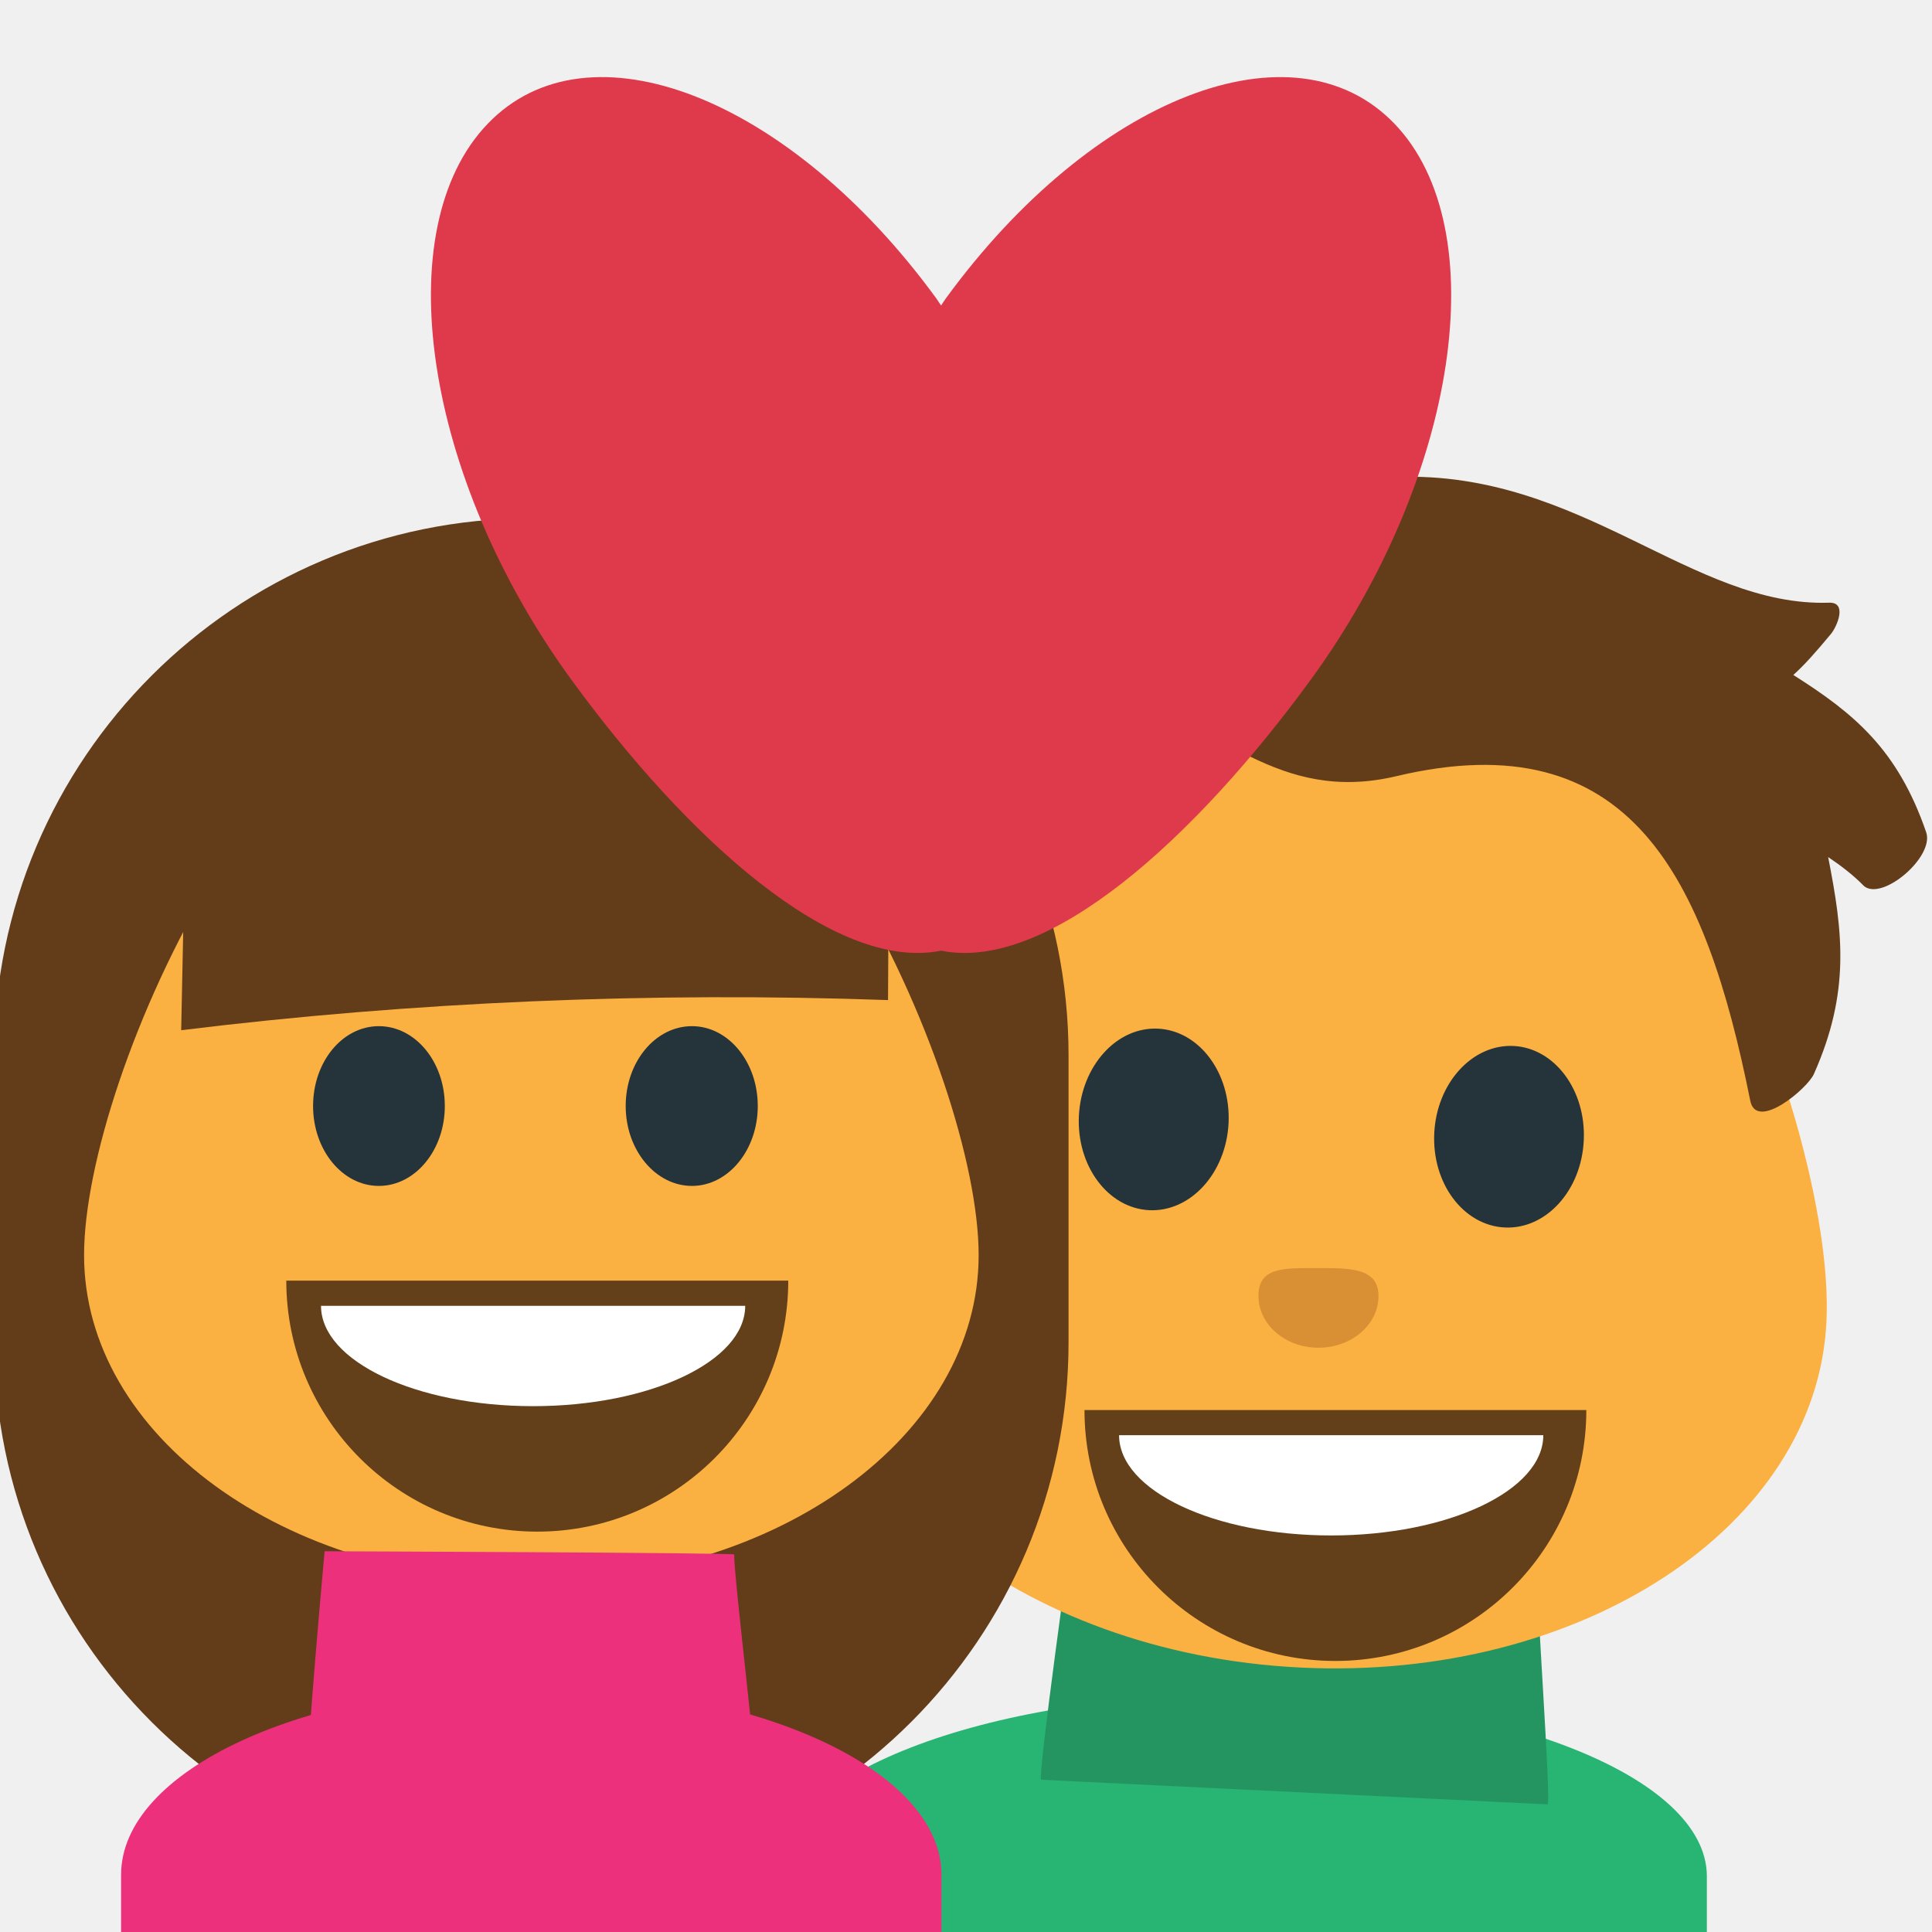
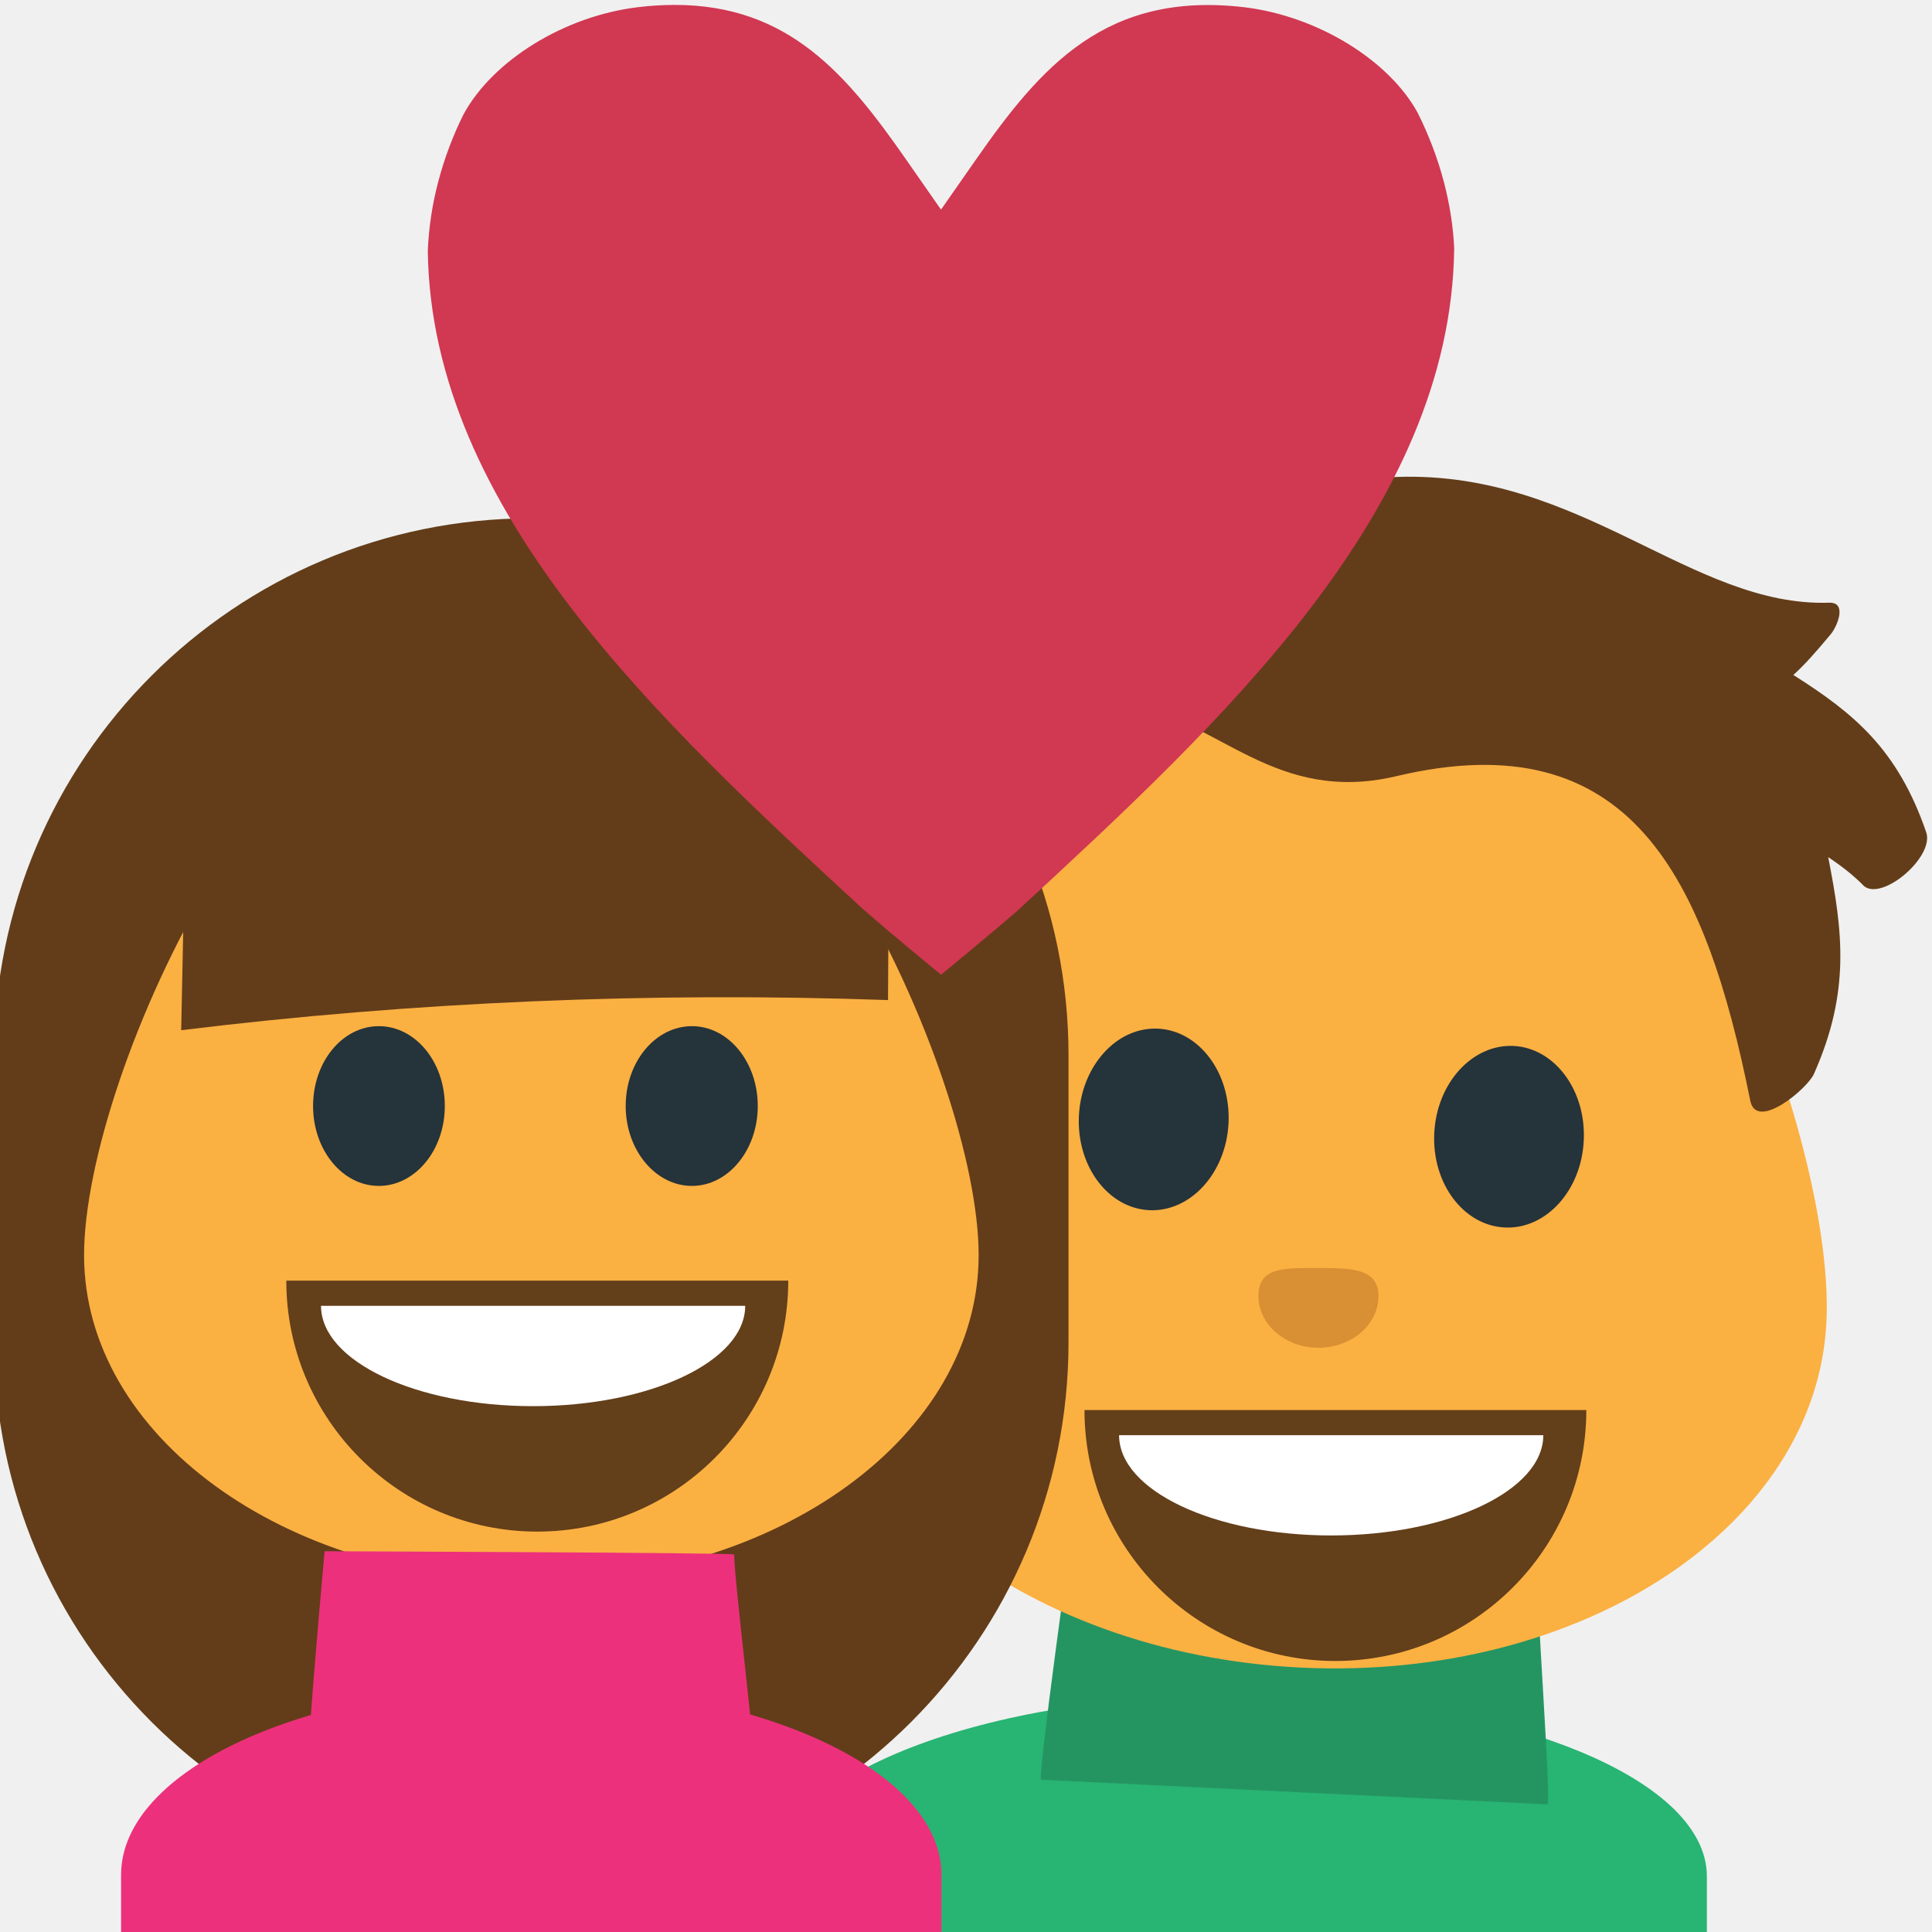
<svg xmlns="http://www.w3.org/2000/svg" version="1.1" id="Layer_1" x="0px" y="0px" width="64px" height="64px" viewBox="0 0 64 64" enable-background="new 0 0 64 64" xml:space="preserve">
-   <defs id="defs3577" />
-   <g id="g3531" transform="translate(0,2)">
-     <path d="m 56.542,62.344 v -2.189 c 0,-3.329 -6.92,-6.027 -15.452,-6.027 -8.534,0 -15.453,2.698 -15.453,6.027 v 2.189 h 30.905 z" id="path3533" style="fill:#28b473" />
-     <path d="m 34.49,56.956 c 3.449,0.166 14.579,0.711 16.774,0.816 0.137,0.01 -0.404,-7.188 -0.356,-8.149 0.004,-0.073 -15.401,-0.886 -15.401,-0.886 0,0 -1.153,8.211 -1.017,8.219 z" id="path3535" style="fill:#249561" />
-     <path d="M 26.855,40.146 C 26.522,46.93 33.78,52.786 43.084,53.24 52.375,53.695 60.176,48.575 60.503,41.788 60.838,35.017 54.122,17.931 44.829,17.48 35.524,17.024 27.183,33.376 26.855,40.146 z" id="path3537" style="fill:#fbb042" />
-     <path d="m 63.808,25.571 c -0.947,-2.756 -2.396,-3.941 -4.402,-5.212 0.358,-0.32 0.736,-0.744 1.246,-1.358 0.208,-0.255 0.545,-1.052 -0.054,-1.036 -4.565,0.153 -8.203,-4.375 -14.318,-4.166 -3.986,0.141 -11.858,1.986 -12.407,2.388 -3.236,2.356 -5.235,6.281 -6.337,10.377 -0.266,0.993 1.141,0.321 1.411,0.09 0.103,-0.09 0.222,-0.165 0.323,-0.244 -0.063,2.095 -0.505,4.146 -0.426,6.26 0.036,1.134 2.043,-0.674 2.221,-1.132 0.509,-1.283 1.06,-2.44 1.714,-3.628 0.112,-0.212 0.137,-0.335 0.123,-0.439 0.11,-0.094 0.188,-0.193 0.241,-0.285 1.096,-2.317 2.602,-4.213 4.473,-5.745 2.734,0.413 4.643,3.221 8.648,2.269 7.754,-1.839 10.23,3.35 11.715,10.749 0.202,1.032 1.906,-0.406 2.11,-0.885 1.214,-2.726 0.955,-4.718 0.471,-7.182 0.419,0.28 0.831,0.593 1.199,0.971 0.626,0.47 2.324,-0.984 2.049,-1.792 z" id="path3539" style="fill:#633d19" />
-     <path d="m 40.698,35.207 c -0.084,1.657 -1.263,2.948 -2.63,2.882 -1.367,-0.069 -2.409,-1.467 -2.328,-3.126 0.083,-1.656 1.254,-2.954 2.621,-2.887 1.366,0.066 2.416,1.47 2.337,3.131 z" id="path3541" style="fill:#25333a" />
-     <path d="m 52.464,35.779 c -0.077,1.662 -1.254,2.949 -2.617,2.883 -1.371,-0.067 -2.418,-1.464 -2.335,-3.126 0.082,-1.657 1.255,-2.952 2.628,-2.887 1.363,0.07 2.405,1.47 2.324,3.13 z" id="path3543" style="fill:#25333a" />
-     <path d="m 41.688,40.93 c 0,-0.943 0.807,-0.924 1.904,-0.924 1.1,0 2.072,-0.02 2.072,0.924 0,0.949 -0.89,1.715 -1.989,1.715 -1.093,0 -1.987,-0.766 -1.987,-1.715 z" id="path3545" style="opacity:0.6;fill:#c37929" />
-     <path d="m 35.397,42.465 c 0,9.823 -7.973,17.79 -17.795,17.79 l 0,0 c -9.82,0 -17.795,-7.967 -17.795,-17.79 v -9.504 c 0,-9.824 7.976,-17.792 17.795,-17.792 l 0,0 c 9.822,0 17.795,7.968 17.795,17.792 v 9.504 z" id="path3547" style="fill:#633d19" />
-     <path d="m 31.187,62.419 v -2.312 c 0,-3.466 -6.077,-6.279 -13.581,-6.279 -7.508,0 -13.595,2.813 -13.595,6.279 v 2.312 h 27.176 z" id="path3549" style="fill:#ed307c" />
-     <path d="m 2.785,39.577 c 0,5.969 6.63,10.805 14.821,10.805 8.178,0 14.813,-4.836 14.813,-10.805 0,-5.968 -6.636,-20.683 -14.813,-20.683 C 9.415,18.895 2.785,33.609 2.785,39.577 z" id="path3551" style="fill:#fbb042" />
-     <path d="m 10.215,56.651 c 3.043,0 12.836,0 14.771,0 0.123,0 -0.666,-6.294 -0.666,-7.157 0,-0.06 -13.567,-0.107 -13.567,-0.107 0,0 -0.659,7.264 -0.538,7.264 z" id="path3553" style="fill:#ed307c" />
-     <path d="m 14.735,34.639 c 0,1.459 -0.979,2.646 -2.186,2.646 -1.205,0 -2.178,-1.188 -2.178,-2.646 0,-1.468 0.973,-2.646 2.178,-2.646 1.207,0 2.186,1.178 2.186,2.646 z" id="path3555" style="fill:#25333a" />
-     <path d="m 25.102,34.639 c 0,1.459 -0.979,2.646 -2.18,2.646 -1.209,0 -2.195,-1.188 -2.195,-2.646 0,-1.468 0.986,-2.646 2.195,-2.646 1.201,0 2.18,1.178 2.18,2.646 z" id="path3557" style="fill:#25333a" />
-     <path d="m 29.417,31.129 c 0.02,-3.717 0.036,-7.417 0.079,-11.206 -6.729,-6.551 -16.365,-5.509 -23.268,1.162 -0.075,3.73 -0.15,7.377 -0.226,11.042 7.695,-0.946 15.583,-1.276 23.415,-0.998 z" id="path3559" style="fill:#633d19" />
-     <path d="M 46.196,2.101 C 42.853,-1.382 36.192,1.216 31.325,7.895 31.269,7.974 31.224,8.047 31.175,8.12 31.119,8.047 31.078,7.974 31.024,7.895 26.154,1.216 19.494,-1.383 16.155,2.101 c -3.345,3.478 -2.108,11.72 2.766,18.406 3.804,5.221 8.7,9.705 12.253,8.985 3.55,0.72 8.449,-3.764 12.253,-8.985 4.872,-6.686 6.108,-14.929 2.769,-18.406 z" id="path3561" style="fill:#df394c" />
-     <g id="g3563">
-       <path d="m 26.112,40.423 c 0,4.589 -3.725,8.314 -8.314,8.314 -4.589,0 -8.314,-3.726 -8.314,-8.314" id="path3565" style="fill:#633f1a" />
-       <path d="m 24.686,41.257 c 0,1.835 -3.147,3.324 -7.028,3.324 -3.878,0 -7.024,-1.489 -7.024,-3.324" id="path3567" style="fill:#ffffff" />
-     </g>
-     <g id="g3569">
-       <path d="m 52.549,44.709 c 0,4.589 -3.721,8.312 -8.314,8.312 -4.585,0 -8.31,-3.723 -8.31,-8.312" id="path3571" style="fill:#633f1a" />
-       <path d="m 51.124,45.543 c 0,1.834 -3.146,3.321 -7.028,3.321 -3.877,0 -7.025,-1.487 -7.025,-3.321" id="path3573" style="fill:#ffffff" />
-     </g>
+   <path id="path3533" fill="#28B473" d="M56.542,64.344v-2.189c0-3.328-6.92-6.026-15.452-6.026  c-8.533,0-15.453,2.698-15.453,6.026v2.189H56.542z" />
+   <path id="path3535" fill="#249561" d="M34.49,58.956c3.449,0.166,14.578,0.711,16.773,0.815  c0.137,0.011-0.404-7.188-0.355-8.148c0.004-0.073-15.401-0.887-15.401-0.887S34.354,58.948,34.49,58.956z" />
+   <path id="path3537" fill="#FBB042" d="M26.855,42.146c-0.333,6.783,6.924,12.64,16.229,13.094  c9.291,0.455,17.092-4.665,17.419-11.452c0.335-6.771-6.381-23.857-15.674-24.308C35.523,19.024,27.183,35.376,26.855,42.146z" />
+   <path id="path3539" fill="#633D19" d="M63.809,27.571c-0.947-2.756-2.396-3.941-4.402-5.212  c0.357-0.32,0.736-0.744,1.246-1.358c0.207-0.255,0.545-1.052-0.055-1.036c-4.564,0.153-8.203-4.375-14.318-4.166  c-3.985,0.141-11.857,1.986-12.406,2.388c-3.236,2.356-5.235,6.281-6.337,10.377c-0.266,0.993,1.141,0.321,1.411,0.09  c0.103-0.09,0.222-0.165,0.323-0.244c-0.063,2.095-0.505,4.146-0.426,6.26c0.036,1.135,2.043-0.674,2.221-1.132  c0.509-1.283,1.06-2.44,1.714-3.628c0.111-0.212,0.137-0.335,0.123-0.439c0.109-0.094,0.188-0.193,0.24-0.285  c1.096-2.317,2.603-4.213,4.474-5.745c2.733,0.413,4.643,3.221,8.647,2.269c7.754-1.839,10.23,3.35,11.715,10.749  c0.203,1.032,1.906-0.406,2.11-0.885c1.214-2.727,0.955-4.718,0.472-7.182c0.418,0.28,0.83,0.593,1.198,0.971  C62.385,29.833,64.083,28.379,63.809,27.571L63.809,27.571z" />
+   <path id="path3541" fill="#25333A" d="M40.697,37.207c-0.084,1.657-1.262,2.947-2.629,2.882  c-1.367-0.069-2.409-1.467-2.328-3.126c0.082-1.656,1.254-2.954,2.621-2.887C39.727,34.143,40.777,35.546,40.697,37.207z" />
+   <path id="path3543" fill="#25333A" d="M52.464,37.779c-0.077,1.662-1.254,2.949-2.616,2.883  c-1.371-0.066-2.418-1.464-2.336-3.126c0.082-1.657,1.256-2.952,2.629-2.888C51.503,34.719,52.545,36.119,52.464,37.779z" />
+   <path id="path3545" opacity="0.6" fill="#C37929" enable-background="new    " d="M41.688,42.93  c0-0.943,0.808-0.924,1.904-0.924c1.1,0,2.072-0.02,2.072,0.924c0,0.949-0.891,1.715-1.989,1.715  C42.582,44.645,41.688,43.879,41.688,42.93z" />
+   <path id="path3547" fill="#633D19" d="M35.396,44.465c0,9.823-7.973,17.79-17.794,17.79l0,0  c-9.82,0-17.795-7.967-17.795-17.79v-9.504c0-9.824,7.976-17.792,17.795-17.792l0,0c9.822,0,17.794,7.968,17.794,17.792V44.465z" />
+   <path id="path3549" fill="#ED307C" d="M31.187,64.419v-2.312c0-3.467-6.077-6.279-13.581-6.279  c-7.508,0-13.595,2.813-13.595,6.279v2.312H31.187z" />
+   <path id="path3551" fill="#FBB042" d="M2.785,41.577c0,5.969,6.63,10.805,14.821,10.805  c8.178,0,14.813-4.836,14.813-10.805c0-5.968-6.636-20.683-14.813-20.683C9.415,20.895,2.785,35.609,2.785,41.577z" />
+   <path id="path3553" fill="#ED307C" d="M10.215,58.65c3.043,0,12.836,0,14.771,0  c0.123,0-0.666-6.293-0.666-7.156c0-0.061-13.567-0.107-13.567-0.107S10.094,58.65,10.215,58.65z" />
+   <path id="path3555" fill="#25333A" d="M14.735,36.639c0,1.459-0.979,2.646-2.186,2.646  c-1.205,0-2.178-1.188-2.178-2.646c0-1.468,0.973-2.646,2.178-2.646C13.756,33.993,14.735,35.171,14.735,36.639z" />
+   <path id="path3557" fill="#25333A" d="M25.102,36.639c0,1.459-0.979,2.646-2.18,2.646  c-1.209,0-2.195-1.188-2.195-2.646c0-1.468,0.986-2.646,2.195-2.646C24.123,33.993,25.102,35.171,25.102,36.639z" />
+   <path id="path3559" fill="#633D19" d="M29.417,33.129c0.02-3.717,0.036-7.417,0.079-11.206  c-6.729-6.551-16.365-5.509-23.268,1.162c-0.075,3.73-0.15,7.377-0.226,11.042C13.697,33.182,21.585,32.852,29.417,33.129  L29.417,33.129z" />
+   <g id="g3563">
+     <path id="path3565" fill="#633F1A" d="M26.112,42.423c0,4.589-3.725,8.313-8.314,8.313   c-4.589,0-8.314-3.726-8.314-8.313" />
+     <path id="path3567" fill="#FFFFFF" d="M24.686,43.257c0,1.835-3.147,3.324-7.028,3.324   c-3.878,0-7.024-1.489-7.024-3.324" />
  </g>
+   <g id="g3569">
+     <path id="path3571" fill="#633F1A" d="M52.549,46.709c0,4.589-3.721,8.313-8.314,8.313   c-4.584,0-8.31-3.724-8.31-8.313" />
+     <path id="path3573" fill="#FFFFFF" d="M51.124,47.543c0,1.834-3.146,3.321-7.028,3.321   c-3.877,0-7.025-1.487-7.025-3.321" />
+   </g>
+   <path fill="#D13852" d="M28.544,30.076c0.604,0.526,1.125,0.968,1.652,1.405c0.327,0.271,0.65,0.541,0.979,0.807  c0.305-0.252,0.637-0.526,0.972-0.804c0.532-0.439,1.053-0.883,1.568-1.325c6.772-6.253,14.352-13.247,14.457-21.931  c-0.029-0.687-0.144-1.452-0.342-2.201c-0.203-0.773-0.495-1.545-0.865-2.286c-0.954-1.75-3.321-3.207-5.736-3.5  c-4.588-0.543-6.745,1.956-8.904,5.051l-1.153,1.652L30.02,5.291c-1.956-2.807-3.882-5.128-7.665-5.128  c-0.394,0-0.805,0.024-1.239,0.077c-2.412,0.294-4.78,1.75-5.758,3.542c-0.35,0.7-0.641,1.471-0.843,2.245  c-0.196,0.743-0.311,1.512-0.344,2.277C14.282,16.911,21.859,23.905,28.544,30.076z" />
</svg>
